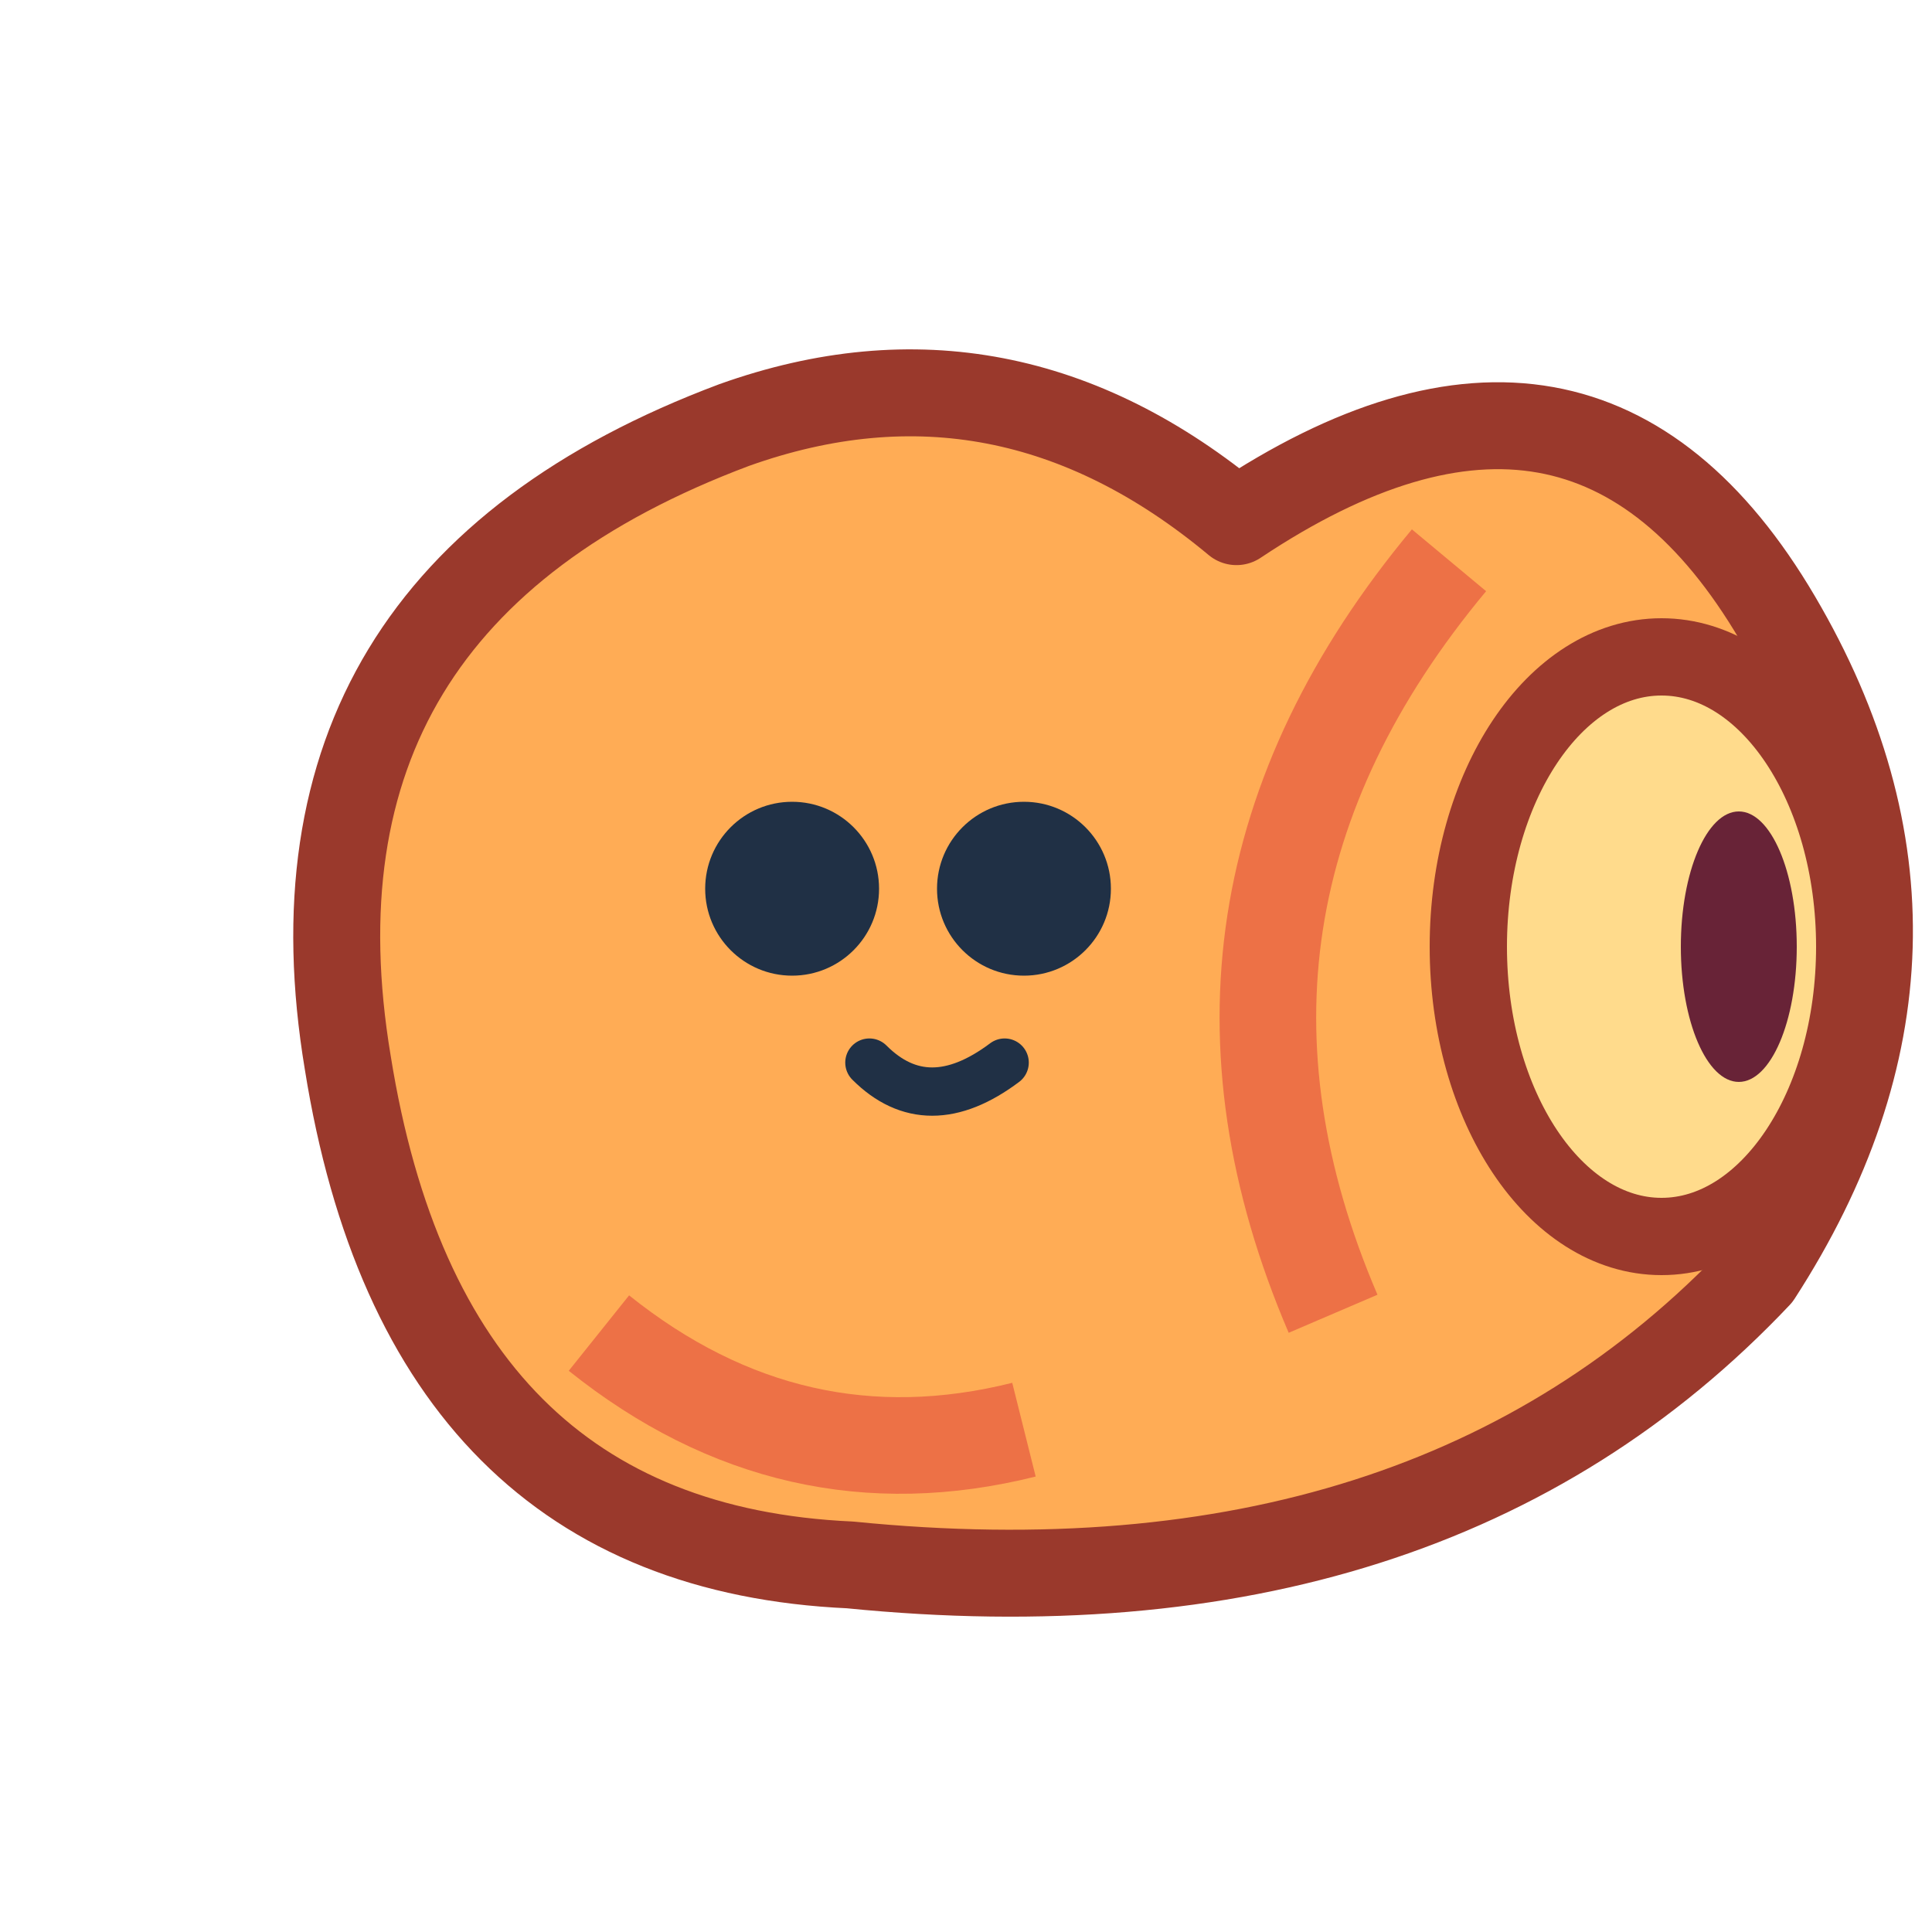
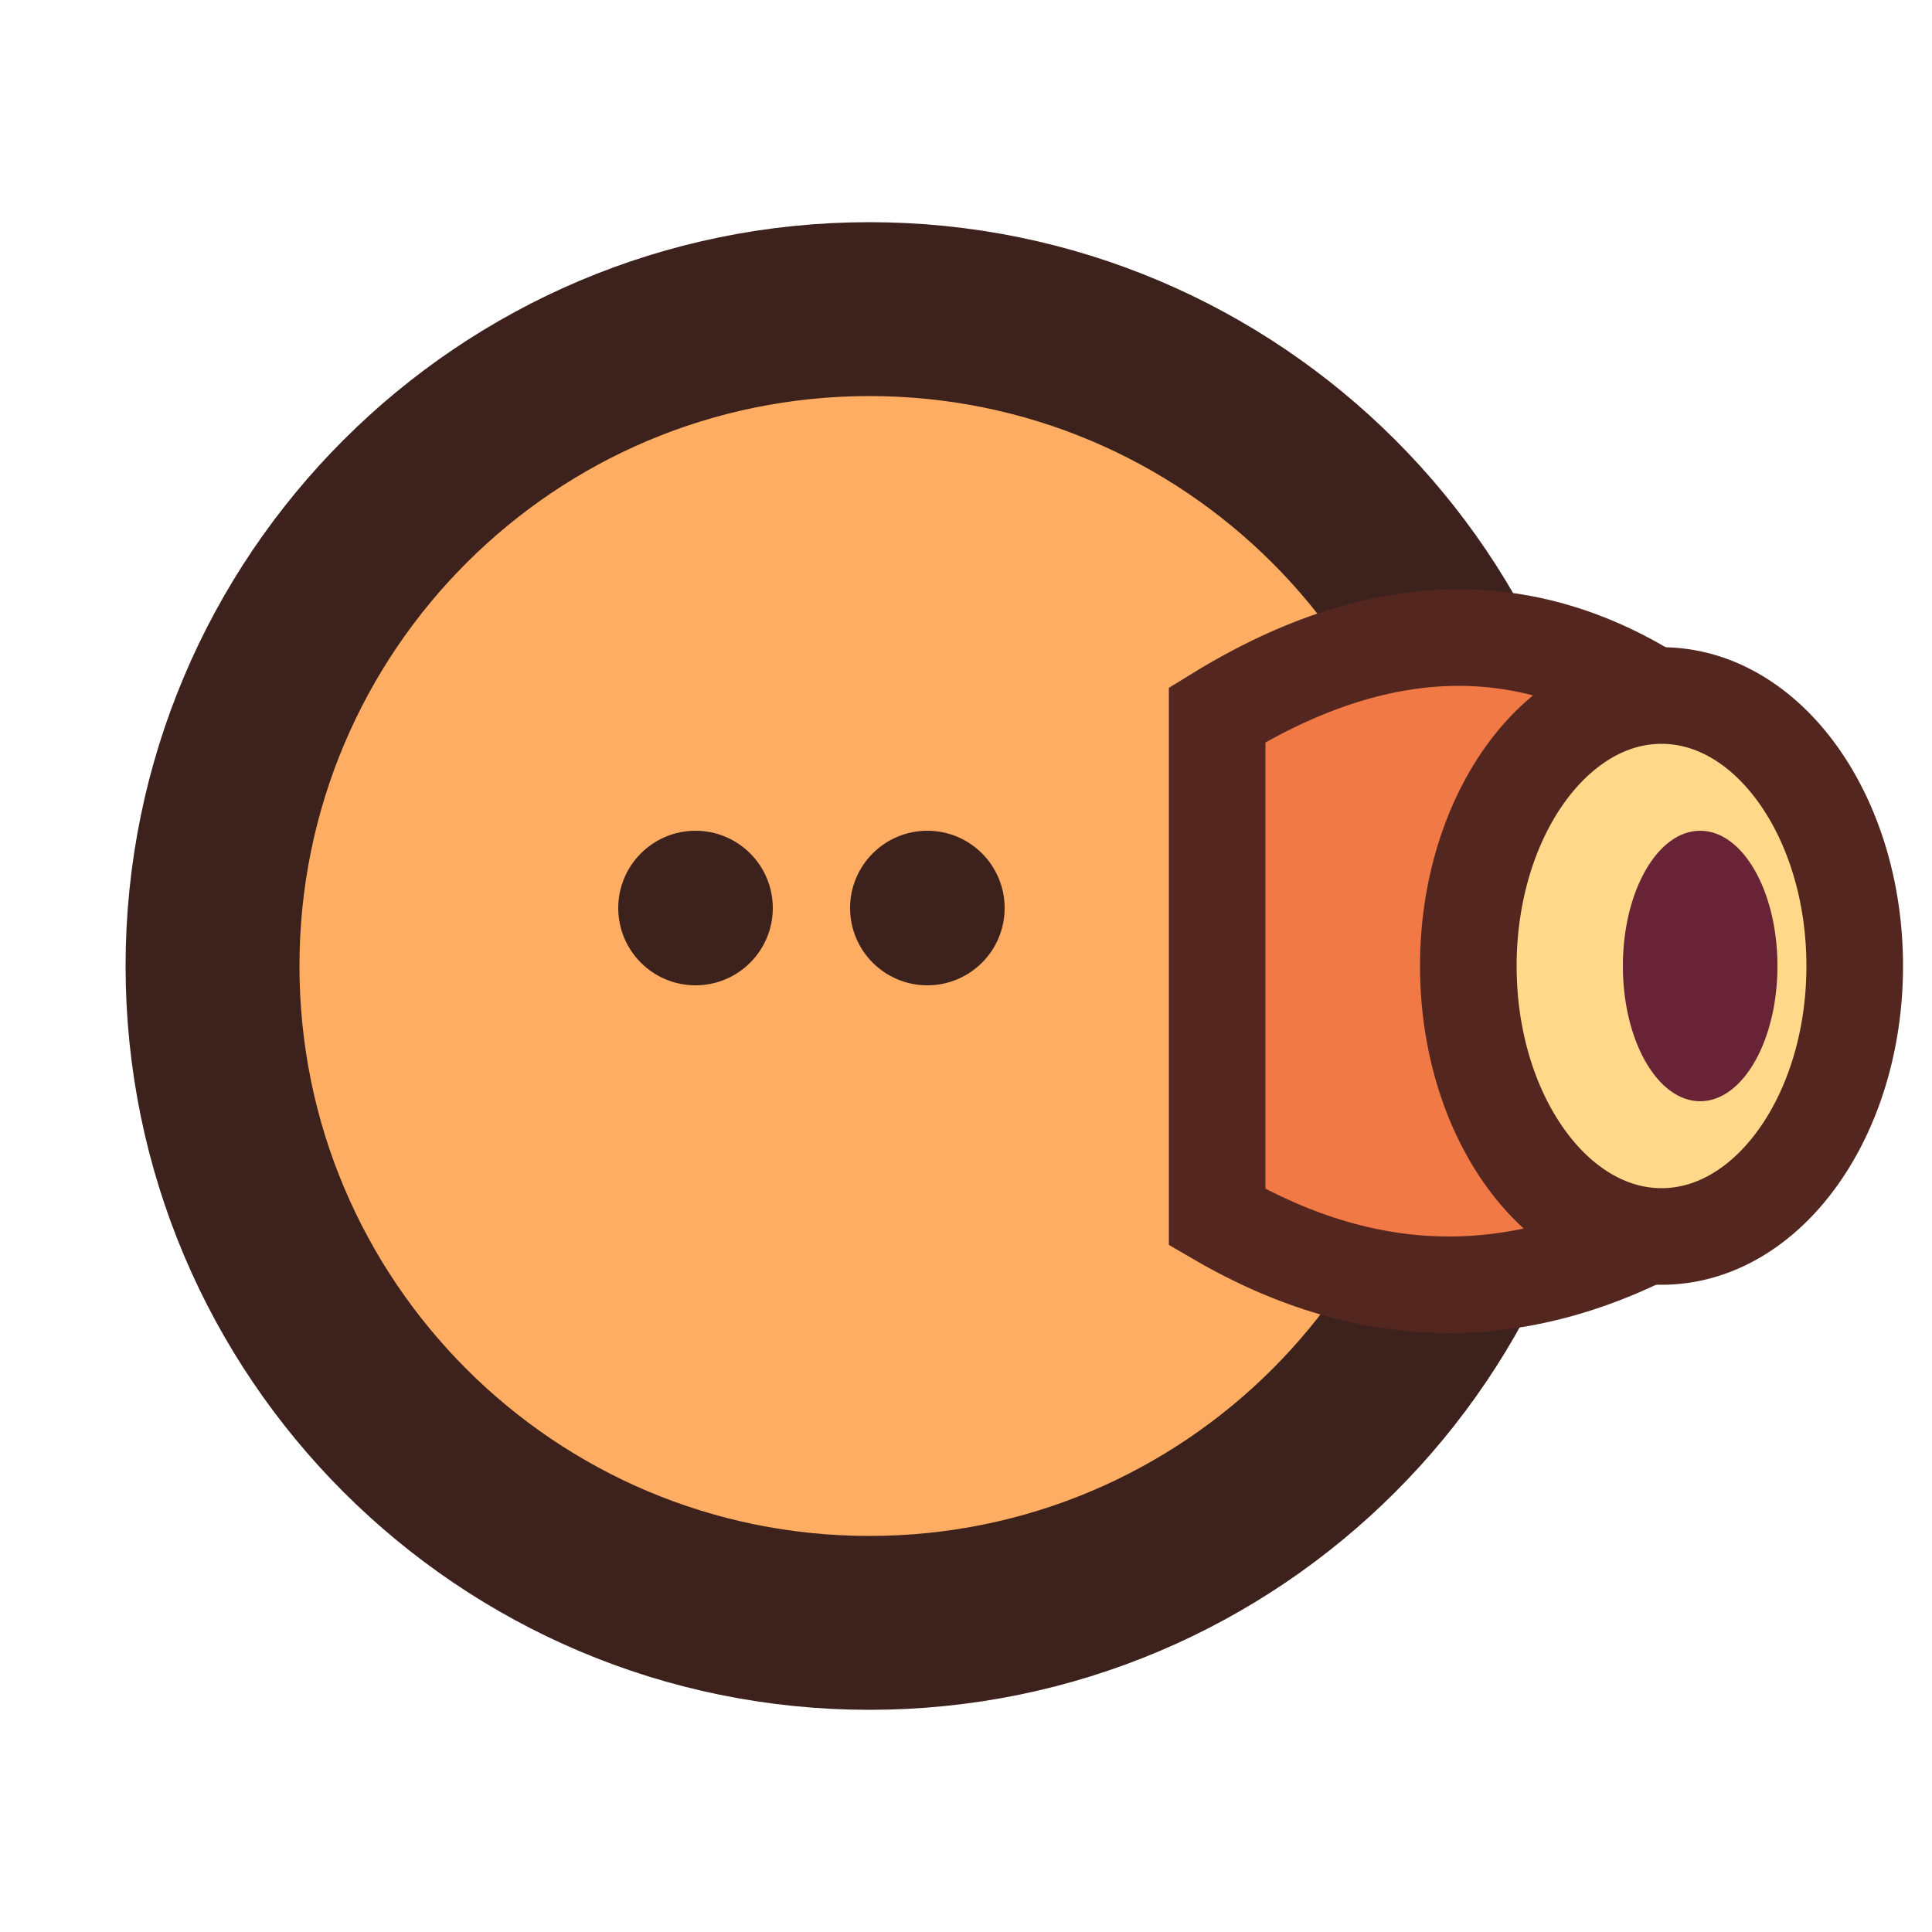
<svg xmlns="http://www.w3.org/2000/svg" width="100" height="100" viewBox="0 0 100 100">
-   <path d="M18 55q-4-24 20-33 14-5 26 5 18-12 28 5t-1 34Q74 84 44 81 22 80 18 55Z" fill="#ffac55" stroke="#9a392c" stroke-width="4.5" stroke-linejoin="round" />
-   <path d="M75 29q-15 18-6 39m-38 1q10 8 22 5" fill="none" stroke="#ed7146" stroke-width="5" />
-   <ellipse cx="86" cy="49" rx="10" ry="15" fill="#ffdb8c" stroke="#9a392c" stroke-width="4" />
-   <ellipse cx="90" cy="49" rx="3" ry="7" fill="#682337" />
-   <g fill="#203045">
-     <circle cx="41" cy="46" r="4.5" />
-     <circle cx="53" cy="46" r="4.5" />
+   <circle cx="45" cy="50" r="34" fill="#ffad62" stroke="#3c211c" stroke-width="9" />
+   <path d="M63 37q13-8 24 0v26q-12 7-24 0Z" fill="#f07945" stroke="#53261f" stroke-width="5" />
+   <ellipse cx="86" cy="50" rx="10" ry="14" fill="#ffd889" stroke="#53261f" stroke-width="5" />
+   <ellipse cx="88" cy="50" rx="4" ry="7" fill="#682337" />
+   <g fill="#3c211c">
+     <circle cx="36" cy="47" r="4" />
+     <circle cx="48" cy="47" r="4" />
  </g>
-   <path d="M45 55q3 3 7 0" fill="none" stroke="#203045" stroke-width="2.5" stroke-linecap="round" />
</svg>
